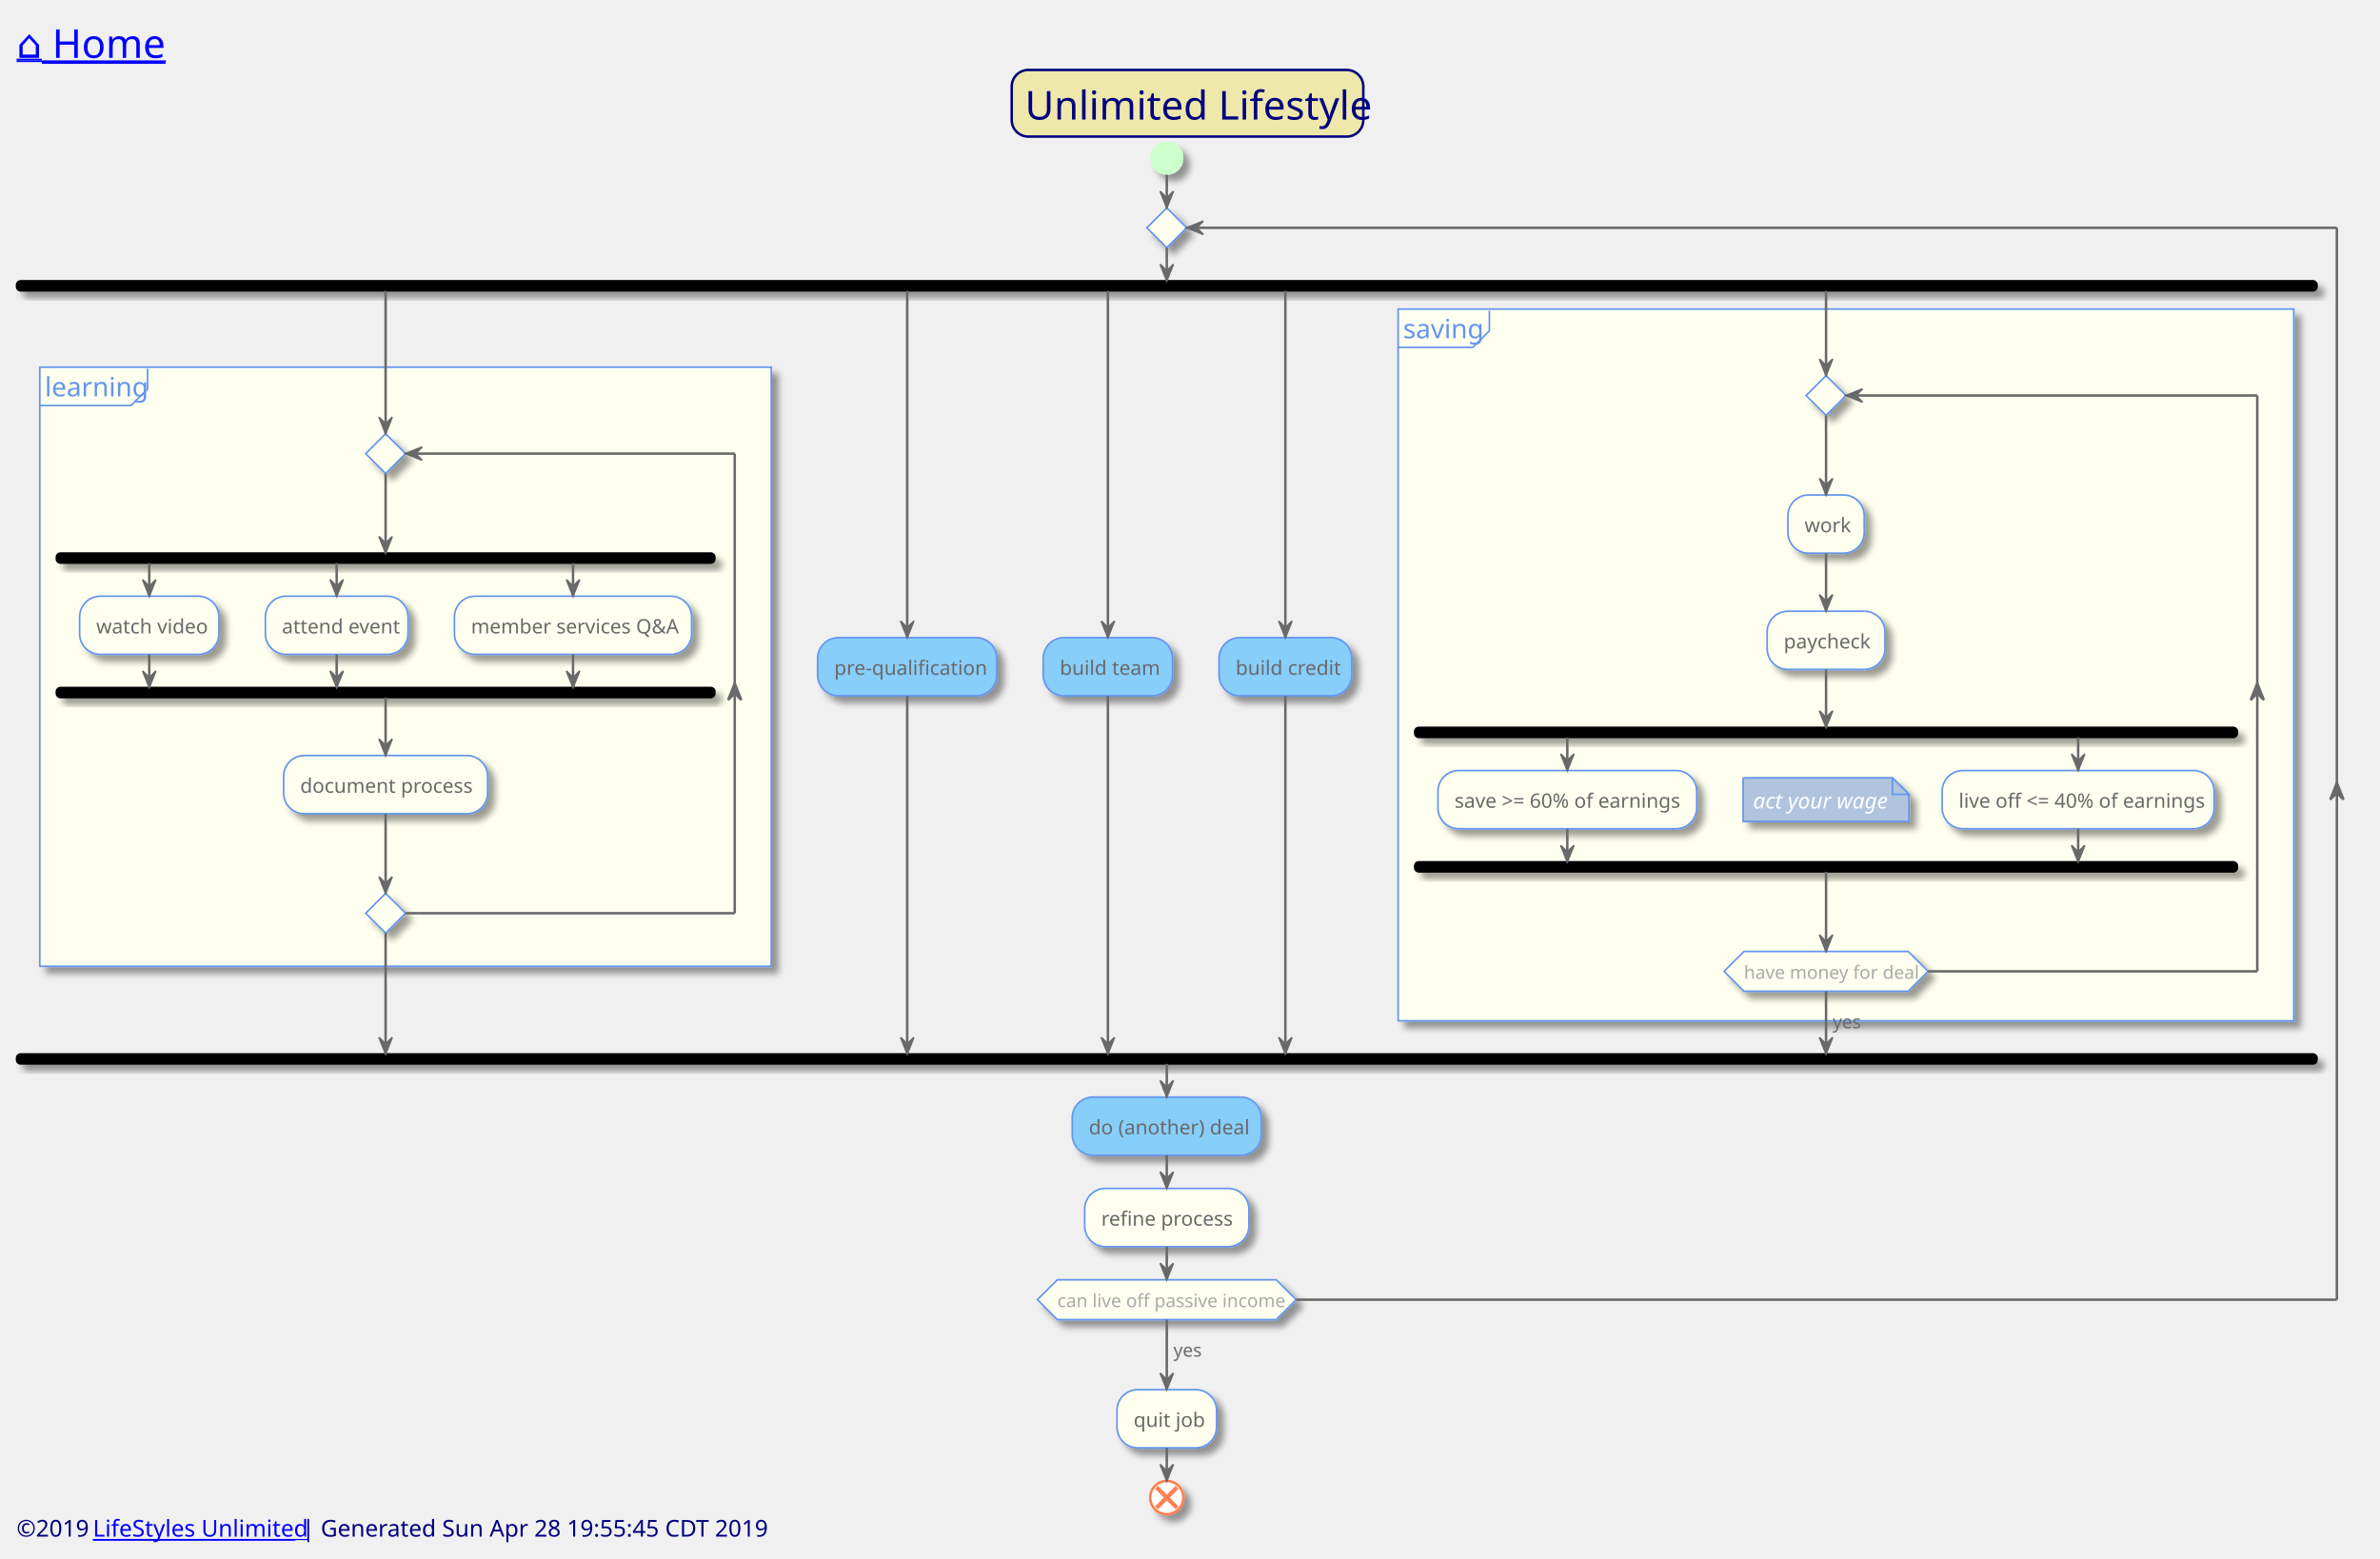
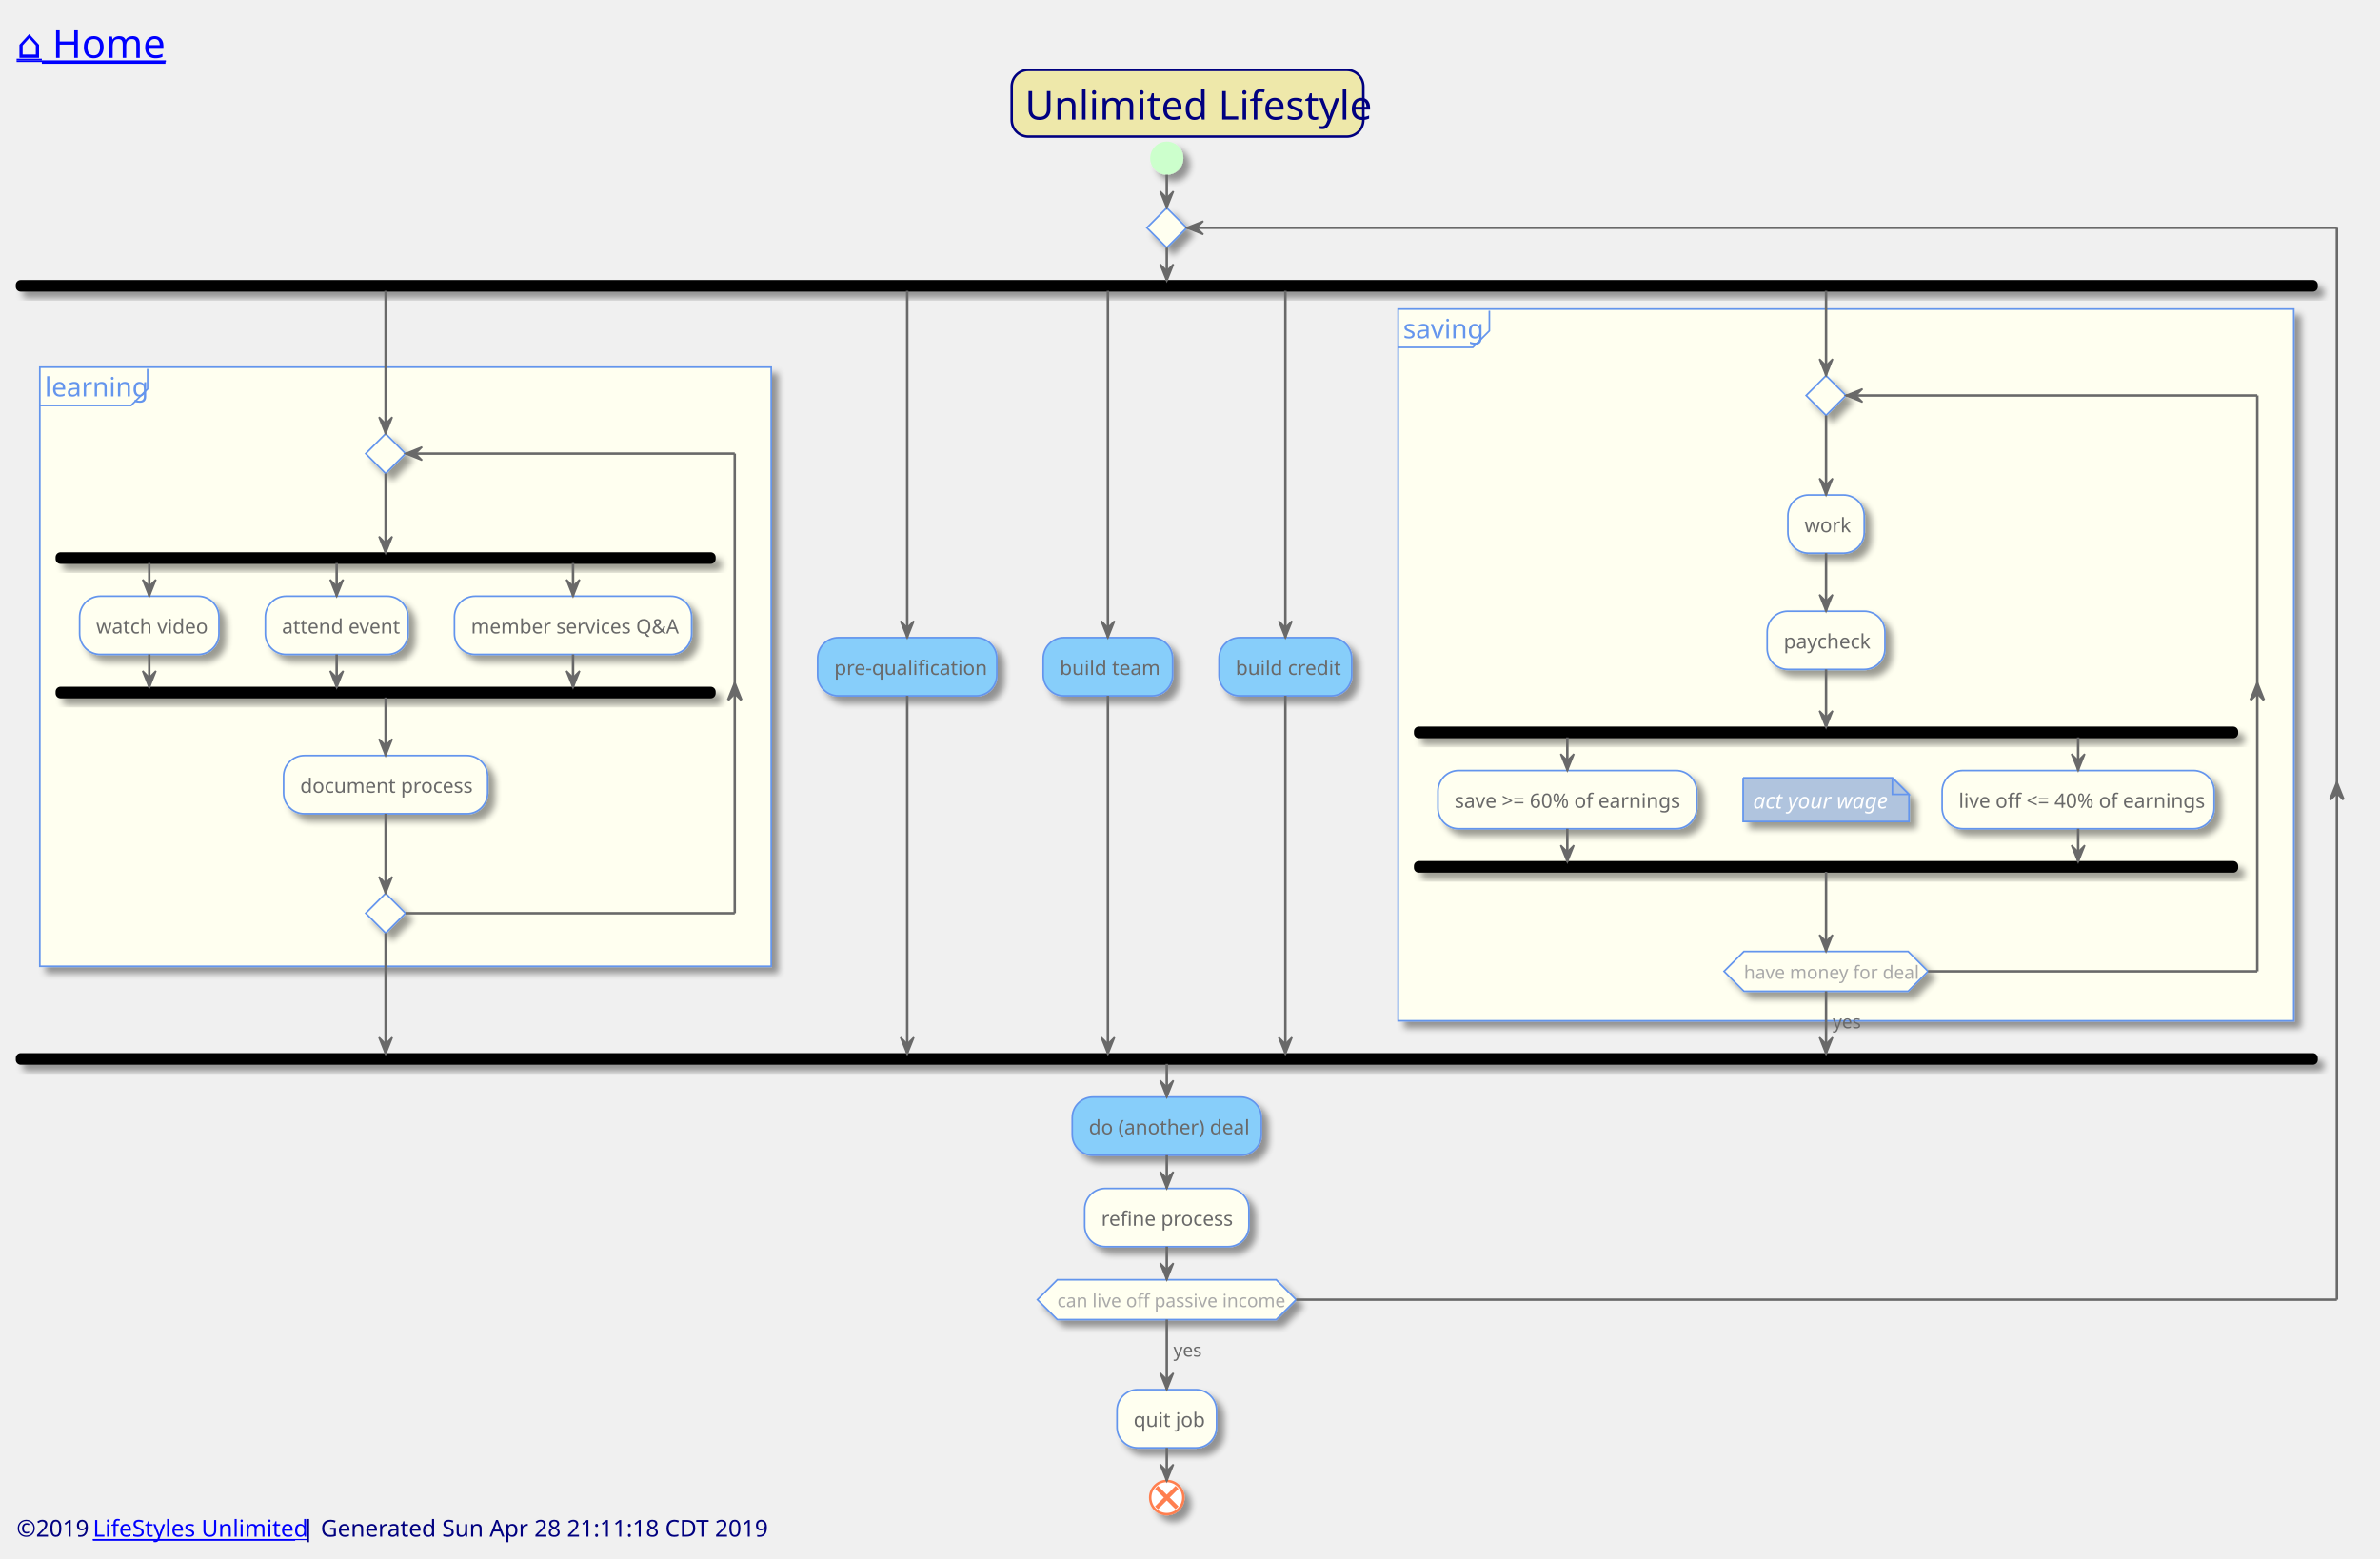
<svg xmlns="http://www.w3.org/2000/svg" xmlns:xlink="http://www.w3.org/1999/xlink" contentScriptType="application/ecmascript" contentStyleType="text/css" height="940px" preserveAspectRatio="none" style="width:1435px;height:940px;" version="1.1" viewBox="0 0 1435 940" width="1435px" zoomAndPan="magnify">
  <defs>
    <style type="text/css">path:hover { stroke: #0000FF !important;}</style>
-     <filter height="300%" id="fd34wcvrn2a9a" width="300%" x="-1" y="-1">
+     <filter height="300%" id="f1w0kz0mytzf1w" width="300%" x="-1" y="-1">
      <feGaussianBlur result="blurOut" stdDeviation="2.0" />
      <feColorMatrix in="blurOut" result="blurOut2" type="matrix" values="0 0 0 0 0 0 0 0 0 0 0 0 0 0 0 0 0 0 .4 0" />
      <feOffset dx="4.0" dy="4.0" in="blurOut2" result="blurOut3" />
      <feBlend in="SourceGraphic" in2="blurOut3" mode="normal" />
    </filter>
  </defs>
  <g>
-     <a target="_top" xlink:actuate="onRequest" xlink:href="../index.svg" xlink:show="new" xlink:title="../index.svg" xlink:type="simple">
+     <a target="_top" xlink:actuate="onRequest" xlink:href="../index.svg?sanitize=true" xlink:show="new" xlink:title="../index.svg?sanitize=true" xlink:type="simple">
      <text fill="#0000FF" font-family="sans-serif" font-size="24" lengthAdjust="spacingAndGlyphs" text-decoration="underline" textLength="90" x="10" y="34.914">⌂ Home</text>
      <line style="stroke: #0000FF; stroke-width: 1.0;" x1="10" x2="100" y1="36.914" y2="36.914" />
    </a>
    <rect fill="#EEE8AA" height="40.188" rx="10" ry="10" style="stroke: #000080; stroke-width: 1.5;" width="212" x="610" y="42.188" />
    <text fill="#000080" font-family="sans-serif" font-size="24" lengthAdjust="spacingAndGlyphs" textLength="196" x="618" y="72.102">Unlimited Lifestyle</text>
-     <ellipse cx="703.5" cy="95.375" fill="#CCFFCC" filter="url(#fd34wcvrn2a9a)" rx="10" ry="10" style="stroke: none; stroke-width: 1.0;" />
-     <rect fill="#000000" filter="url(#fd34wcvrn2a9a)" height="6" rx="2.5" ry="2.5" style="stroke: #000000; stroke-width: 1.0;" width="1387" x="10" y="169.375" />
-     <rect fill="#FFFFF0" filter="url(#fd34wcvrn2a9a)" height="361.312" style="stroke: #6495ED; stroke-width: 1.0;" width="441" x="24" y="221.438" />
+     <ellipse cx="703.5" cy="95.375" fill="#CCFFCC" filter="url(#f1w0kz0mytzf1w)" rx="10" ry="10" style="stroke: none; stroke-width: 1.0;" />
+     <rect fill="#000000" filter="url(#f1w0kz0mytzf1w)" height="6" rx="2.5" ry="2.5" style="stroke: #000000; stroke-width: 1.0;" width="1387" x="10" y="169.375" />
+     <rect fill="#FFFFF0" filter="url(#f1w0kz0mytzf1w)" height="361.312" style="stroke: #6495ED; stroke-width: 1.0;" width="441" x="24" y="221.438" />
    <path d="M89,222.438 L89,234.562 L79,244.562 L24,244.562 " fill="none" style="stroke: #6495ED; stroke-width: 1.0;" />
    <text fill="#6495ED" font-family="sans-serif" font-size="16" lengthAdjust="spacingAndGlyphs" textLength="55" x="27" y="239.047">learning</text>
-     <rect fill="#000000" filter="url(#fd34wcvrn2a9a)" height="6" rx="2.5" ry="2.5" style="stroke: #000000; stroke-width: 1.0;" width="397" x="34" y="333.562" />
-     <rect fill="#FFFFF0" filter="url(#fd34wcvrn2a9a)" height="35.094" rx="12.5" ry="12.5" style="stroke: #6495ED; stroke-width: 1.0;" width="84" x="48" y="359.562" />
+     <rect fill="#000000" filter="url(#f1w0kz0mytzf1w)" height="6" rx="2.5" ry="2.5" style="stroke: #000000; stroke-width: 1.0;" width="397" x="34" y="333.562" />
+     <rect fill="#FFFFF0" filter="url(#f1w0kz0mytzf1w)" height="35.094" rx="12.5" ry="12.5" style="stroke: #6495ED; stroke-width: 1.0;" width="84" x="48" y="359.562" />
    <text fill="#696969" font-family="sans-serif" font-size="12" lengthAdjust="spacingAndGlyphs" textLength="64" x="58" y="382.019">watch video</text>
-     <rect fill="#FFFFF0" filter="url(#fd34wcvrn2a9a)" height="35.094" rx="12.5" ry="12.5" style="stroke: #6495ED; stroke-width: 1.0;" width="86" x="160" y="359.562" />
+     <rect fill="#FFFFF0" filter="url(#f1w0kz0mytzf1w)" height="35.094" rx="12.5" ry="12.5" style="stroke: #6495ED; stroke-width: 1.0;" width="86" x="160" y="359.562" />
    <text fill="#696969" font-family="sans-serif" font-size="12" lengthAdjust="spacingAndGlyphs" textLength="66" x="170" y="382.019">attend event</text>
-     <rect fill="#FFFFF0" filter="url(#fd34wcvrn2a9a)" height="35.094" rx="12.5" ry="12.5" style="stroke: #6495ED; stroke-width: 1.0;" width="143" x="274" y="359.562" />
+     <rect fill="#FFFFF0" filter="url(#f1w0kz0mytzf1w)" height="35.094" rx="12.5" ry="12.5" style="stroke: #6495ED; stroke-width: 1.0;" width="143" x="274" y="359.562" />
    <text fill="#696969" font-family="sans-serif" font-size="12" lengthAdjust="spacingAndGlyphs" textLength="123" x="284" y="382.019">member services Q&amp;A</text>
-     <rect fill="#000000" filter="url(#fd34wcvrn2a9a)" height="6" rx="2.5" ry="2.5" style="stroke: #000000; stroke-width: 1.0;" width="397" x="34" y="414.656" />
-     <rect fill="#FFFFF0" filter="url(#fd34wcvrn2a9a)" height="35.094" rx="12.5" ry="12.5" style="stroke: #6495ED; stroke-width: 1.0;" width="123" x="171" y="455.656" />
+     <rect fill="#000000" filter="url(#f1w0kz0mytzf1w)" height="6" rx="2.5" ry="2.5" style="stroke: #000000; stroke-width: 1.0;" width="397" x="34" y="414.656" />
+     <rect fill="#FFFFF0" filter="url(#f1w0kz0mytzf1w)" height="35.094" rx="12.5" ry="12.5" style="stroke: #6495ED; stroke-width: 1.0;" width="123" x="171" y="455.656" />
    <text fill="#696969" font-family="sans-serif" font-size="12" lengthAdjust="spacingAndGlyphs" textLength="103" x="181" y="478.113">document process</text>
-     <polygon fill="#FFFFF0" filter="url(#fd34wcvrn2a9a)" points="232.5,261.562,244.5,273.562,232.5,285.562,220.5,273.562,232.5,261.562" style="stroke: #6495ED; stroke-width: 1.0;" />
-     <polygon fill="#FFFFF0" filter="url(#fd34wcvrn2a9a)" points="232.5,538.75,232.5,538.75,244.5,550.75,232.5,562.75,232.5,562.75,220.5,550.75,232.5,538.75" style="stroke: #6495ED; stroke-width: 1.0;" />
+     <polygon fill="#FFFFF0" filter="url(#f1w0kz0mytzf1w)" points="232.5,261.562,244.5,273.562,232.5,285.562,220.5,273.562,232.5,261.562" style="stroke: #6495ED; stroke-width: 1.0;" />
+     <polygon fill="#FFFFF0" filter="url(#f1w0kz0mytzf1w)" points="232.5,538.75,232.5,538.75,244.5,550.75,232.5,562.75,232.5,562.75,220.5,550.75,232.5,538.75" style="stroke: #6495ED; stroke-width: 1.0;" />
    <a target="_top" xlink:actuate="onRequest" xlink:href="../single-family/pre-qualification.svg?sanitize=true" xlink:show="new" xlink:title="../single-family/pre-qualification.svg?sanitize=true" xlink:type="simple">
-       <rect fill="#87CEFA" filter="url(#fd34wcvrn2a9a)" height="35.094" rx="12.5" ry="12.5" style="stroke: #6495ED; stroke-width: 1.0;" width="108" x="493" y="384.547" />
+       <rect fill="#87CEFA" filter="url(#f1w0kz0mytzf1w)" height="35.094" rx="12.5" ry="12.5" style="stroke: #6495ED; stroke-width: 1.0;" width="108" x="493" y="384.547" />
      <text fill="#696969" font-family="sans-serif" font-size="12" lengthAdjust="spacingAndGlyphs" textLength="88" x="503" y="407.004">pre-qualification</text>
    </a>
    <a target="_top" xlink:actuate="onRequest" xlink:href="../single-family/team-building.svg?sanitize=true" xlink:show="new" xlink:title="../single-family/team-building.svg?sanitize=true" xlink:type="simple">
-       <rect fill="#87CEFA" filter="url(#fd34wcvrn2a9a)" height="35.094" rx="12.5" ry="12.5" style="stroke: #6495ED; stroke-width: 1.0;" width="78" x="629" y="384.547" />
+       <rect fill="#87CEFA" filter="url(#f1w0kz0mytzf1w)" height="35.094" rx="12.5" ry="12.5" style="stroke: #6495ED; stroke-width: 1.0;" width="78" x="629" y="384.547" />
      <text fill="#696969" font-family="sans-serif" font-size="12" lengthAdjust="spacingAndGlyphs" textLength="58" x="639" y="407.004">build team</text>
    </a>
    <a target="_top" xlink:actuate="onRequest" xlink:href="credit-cards.svg?sanitize=true" xlink:show="new" xlink:title="credit-cards.svg?sanitize=true" xlink:type="simple">
-       <rect fill="#87CEFA" filter="url(#fd34wcvrn2a9a)" height="35.094" rx="12.5" ry="12.5" style="stroke: #6495ED; stroke-width: 1.0;" width="80" x="735" y="384.547" />
+       <rect fill="#87CEFA" filter="url(#f1w0kz0mytzf1w)" height="35.094" rx="12.5" ry="12.5" style="stroke: #6495ED; stroke-width: 1.0;" width="80" x="735" y="384.547" />
      <text fill="#696969" font-family="sans-serif" font-size="12" lengthAdjust="spacingAndGlyphs" textLength="60" x="745" y="407.004">build credit</text>
    </a>
-     <rect fill="#FFFFF0" filter="url(#fd34wcvrn2a9a)" height="429.241" style="stroke: #6495ED; stroke-width: 1.0;" width="540" x="843" y="186.391" />
+     <rect fill="#FFFFF0" filter="url(#f1w0kz0mytzf1w)" height="429.241" style="stroke: #6495ED; stroke-width: 1.0;" width="540" x="843" y="186.391" />
    <path d="M898,187.391 L898,199.516 L888,209.516 L843,209.516 " fill="none" style="stroke: #6495ED; stroke-width: 1.0;" />
    <text fill="#6495ED" font-family="sans-serif" font-size="16" lengthAdjust="spacingAndGlyphs" textLength="45" x="846" y="204">saving</text>
-     <rect fill="#FFFFF0" filter="url(#fd34wcvrn2a9a)" height="35.094" rx="12.5" ry="12.5" style="stroke: #6495ED; stroke-width: 1.0;" width="46" x="1078" y="298.516" />
+     <rect fill="#FFFFF0" filter="url(#f1w0kz0mytzf1w)" height="35.094" rx="12.5" ry="12.5" style="stroke: #6495ED; stroke-width: 1.0;" width="46" x="1078" y="298.516" />
    <text fill="#696969" font-family="sans-serif" font-size="12" lengthAdjust="spacingAndGlyphs" textLength="26" x="1088" y="320.973">work</text>
-     <rect fill="#FFFFF0" filter="url(#fd34wcvrn2a9a)" height="35.094" rx="12.5" ry="12.5" style="stroke: #6495ED; stroke-width: 1.0;" width="71" x="1065.5" y="368.609" />
+     <rect fill="#FFFFF0" filter="url(#f1w0kz0mytzf1w)" height="35.094" rx="12.5" ry="12.5" style="stroke: #6495ED; stroke-width: 1.0;" width="71" x="1065.5" y="368.609" />
    <text fill="#696969" font-family="sans-serif" font-size="12" lengthAdjust="spacingAndGlyphs" textLength="51" x="1075.5" y="391.066">paycheck</text>
-     <rect fill="#000000" filter="url(#fd34wcvrn2a9a)" height="6" rx="2.5" ry="2.5" style="stroke: #000000; stroke-width: 1.0;" width="496" x="853" y="438.703" />
-     <rect fill="#FFFFF0" filter="url(#fd34wcvrn2a9a)" height="35.094" rx="12.5" ry="12.5" style="stroke: #6495ED; stroke-width: 1.0;" width="156" x="867" y="464.703" />
+     <rect fill="#000000" filter="url(#f1w0kz0mytzf1w)" height="6" rx="2.5" ry="2.5" style="stroke: #000000; stroke-width: 1.0;" width="496" x="853" y="438.703" />
+     <rect fill="#FFFFF0" filter="url(#f1w0kz0mytzf1w)" height="35.094" rx="12.5" ry="12.5" style="stroke: #6495ED; stroke-width: 1.0;" width="156" x="867" y="464.703" />
    <text fill="#696969" font-family="sans-serif" font-size="12" lengthAdjust="spacingAndGlyphs" textLength="136" x="877" y="487.16">save &gt;= 60% of earnings</text>
-     <path d="M1051,469.074 L1051,495.426 L1151,495.426 L1151,479.074 L1141,469.074 L1051,469.074 " fill="#B0C4DE" filter="url(#fd34wcvrn2a9a)" style="stroke: #6495ED; stroke-width: 1.0;" />
+     <path d="M1051,469.074 L1051,495.426 L1151,495.426 L1151,479.074 L1141,469.074 L1051,469.074 " fill="#B0C4DE" filter="url(#f1w0kz0mytzf1w)" style="stroke: #6495ED; stroke-width: 1.0;" />
    <path d="M1141,469.074 L1141,479.074 L1151,479.074 L1141,469.074 " fill="#B0C4DE" style="stroke: #6495ED; stroke-width: 1.0;" />
    <text fill="#FFFFFF" font-family="sans-serif" font-size="13" font-style="italic" lengthAdjust="spacingAndGlyphs" textLength="79" x="1057" y="487.569">act your wage</text>
-     <rect fill="#FFFFF0" filter="url(#fd34wcvrn2a9a)" height="35.094" rx="12.5" ry="12.5" style="stroke: #6495ED; stroke-width: 1.0;" width="164" x="1171" y="464.703" />
+     <rect fill="#FFFFF0" filter="url(#f1w0kz0mytzf1w)" height="35.094" rx="12.5" ry="12.5" style="stroke: #6495ED; stroke-width: 1.0;" width="164" x="1171" y="464.703" />
    <text fill="#696969" font-family="sans-serif" font-size="12" lengthAdjust="spacingAndGlyphs" textLength="144" x="1181" y="487.16">live off &lt;= 40% of earnings</text>
-     <rect fill="#000000" filter="url(#fd34wcvrn2a9a)" height="6" rx="2.5" ry="2.5" style="stroke: #000000; stroke-width: 1.0;" width="496" x="853" y="519.797" />
-     <polygon fill="#FFFFF0" filter="url(#fd34wcvrn2a9a)" points="1101,226.516,1113,238.516,1101,250.516,1089,238.516,1101,226.516" style="stroke: #6495ED; stroke-width: 1.0;" />
-     <polygon fill="#FFFFF0" filter="url(#fd34wcvrn2a9a)" points="1051.5,573.797,1150.5,573.797,1162.5,585.797,1150.5,597.797,1051.5,597.797,1039.5,585.797,1051.5,573.797" style="stroke: #6495ED; stroke-width: 1.0;" />
+     <rect fill="#000000" filter="url(#f1w0kz0mytzf1w)" height="6" rx="2.5" ry="2.5" style="stroke: #000000; stroke-width: 1.0;" width="496" x="853" y="519.797" />
+     <polygon fill="#FFFFF0" filter="url(#f1w0kz0mytzf1w)" points="1101,226.516,1113,238.516,1101,250.516,1089,238.516,1101,226.516" style="stroke: #6495ED; stroke-width: 1.0;" />
+     <polygon fill="#FFFFF0" filter="url(#f1w0kz0mytzf1w)" points="1051.5,573.797,1150.5,573.797,1162.5,585.797,1150.5,597.797,1051.5,597.797,1039.5,585.797,1051.5,573.797" style="stroke: #6495ED; stroke-width: 1.0;" />
    <text fill="#A9A9A9" font-family="sans-serif" font-size="11" lengthAdjust="spacingAndGlyphs" textLength="99" x="1051.5" y="590.298">have money for deal</text>
-     <rect fill="#000000" filter="url(#fd34wcvrn2a9a)" height="6" rx="2.5" ry="2.5" style="stroke: #000000; stroke-width: 1.0;" width="1387" x="10" y="635.632" />
+     <rect fill="#000000" filter="url(#f1w0kz0mytzf1w)" height="6" rx="2.5" ry="2.5" style="stroke: #000000; stroke-width: 1.0;" width="1387" x="10" y="635.632" />
    <a target="_top" xlink:actuate="onRequest" xlink:href="../single-family/single-family-deal.svg?sanitize=true" xlink:show="new" xlink:title="../single-family/single-family-deal.svg?sanitize=true" xlink:type="simple">
-       <rect fill="#87CEFA" filter="url(#fd34wcvrn2a9a)" height="35.094" rx="12.5" ry="12.5" style="stroke: #6495ED; stroke-width: 1.0;" width="114" x="646.5" y="661.632" />
+       <rect fill="#87CEFA" filter="url(#f1w0kz0mytzf1w)" height="35.094" rx="12.5" ry="12.5" style="stroke: #6495ED; stroke-width: 1.0;" width="114" x="646.5" y="661.632" />
      <text fill="#696969" font-family="sans-serif" font-size="12" lengthAdjust="spacingAndGlyphs" textLength="94" x="656.5" y="684.089">do (another) deal</text>
    </a>
-     <rect fill="#FFFFF0" filter="url(#fd34wcvrn2a9a)" height="35.094" rx="12.5" ry="12.5" style="stroke: #6495ED; stroke-width: 1.0;" width="99" x="654" y="716.726" />
+     <rect fill="#FFFFF0" filter="url(#f1w0kz0mytzf1w)" height="35.094" rx="12.5" ry="12.5" style="stroke: #6495ED; stroke-width: 1.0;" width="99" x="654" y="716.726" />
    <text fill="#696969" font-family="sans-serif" font-size="12" lengthAdjust="spacingAndGlyphs" textLength="79" x="664" y="739.183">refine process</text>
-     <polygon fill="#FFFFF0" filter="url(#fd34wcvrn2a9a)" points="703.5,125.375,715.5,137.375,703.5,149.375,691.5,137.375,703.5,125.375" style="stroke: #6495ED; stroke-width: 1.0;" />
-     <polygon fill="#FFFFF0" filter="url(#fd34wcvrn2a9a)" points="637.5,771.819,769.5,771.819,781.5,783.819,769.5,795.819,637.5,795.819,625.5,783.819,637.5,771.819" style="stroke: #6495ED; stroke-width: 1.0;" />
+     <polygon fill="#FFFFF0" filter="url(#f1w0kz0mytzf1w)" points="703.5,125.375,715.5,137.375,703.5,149.375,691.5,137.375,703.5,125.375" style="stroke: #6495ED; stroke-width: 1.0;" />
+     <polygon fill="#FFFFF0" filter="url(#f1w0kz0mytzf1w)" points="637.5,771.819,769.5,771.819,781.5,783.819,769.5,795.819,637.5,795.819,625.5,783.819,637.5,771.819" style="stroke: #6495ED; stroke-width: 1.0;" />
    <text fill="#A9A9A9" font-family="sans-serif" font-size="11" lengthAdjust="spacingAndGlyphs" textLength="132" x="637.5" y="788.32">can live off passive income</text>
-     <rect fill="#FFFFF0" filter="url(#fd34wcvrn2a9a)" height="35.094" rx="12.5" ry="12.5" style="stroke: #6495ED; stroke-width: 1.0;" width="60" x="673.5" y="838.072" />
+     <rect fill="#FFFFF0" filter="url(#f1w0kz0mytzf1w)" height="35.094" rx="12.5" ry="12.5" style="stroke: #6495ED; stroke-width: 1.0;" width="60" x="673.5" y="838.072" />
    <text fill="#696969" font-family="sans-serif" font-size="12" lengthAdjust="spacingAndGlyphs" textLength="40" x="683.5" y="860.529">quit job</text>
-     <ellipse cx="703.5" cy="903.166" fill="#FFFFFF" filter="url(#fd34wcvrn2a9a)" rx="10" ry="10" style="stroke: #FF7F50; stroke-width: 1.5;" />
+     <ellipse cx="703.5" cy="903.166" fill="#FFFFFF" filter="url(#f1w0kz0mytzf1w)" rx="10" ry="10" style="stroke: #FF7F50; stroke-width: 1.5;" />
    <line style="stroke: #FF7F50; stroke-width: 2.5;" x1="697.313" x2="709.687" y1="896.979" y2="909.353" />
    <line style="stroke: #FF7F50; stroke-width: 2.5;" x1="709.687" x2="697.313" y1="896.979" y2="909.353" />
    <line style="stroke: #696969; stroke-width: 1.5;" x1="90" x2="90" y1="339.562" y2="359.562" />
    <polygon fill="#696969" points="86,349.562,90,359.562,94,349.562,90,353.562" style="stroke: #696969; stroke-width: 1.0;" />
    <line style="stroke: #696969; stroke-width: 1.5;" x1="203" x2="203" y1="339.562" y2="359.562" />
    <polygon fill="#696969" points="199,349.562,203,359.562,207,349.562,203,353.562" style="stroke: #696969; stroke-width: 1.0;" />
    <line style="stroke: #696969; stroke-width: 1.5;" x1="345.5" x2="345.5" y1="339.562" y2="359.562" />
    <polygon fill="#696969" points="341.5,349.562,345.5,359.562,349.5,349.562,345.5,353.562" style="stroke: #696969; stroke-width: 1.0;" />
    <line style="stroke: #696969; stroke-width: 1.5;" x1="90" x2="90" y1="394.656" y2="414.656" />
    <polygon fill="#696969" points="86,404.656,90,414.656,94,404.656,90,408.656" style="stroke: #696969; stroke-width: 1.0;" />
    <line style="stroke: #696969; stroke-width: 1.5;" x1="203" x2="203" y1="394.656" y2="414.656" />
    <polygon fill="#696969" points="199,404.656,203,414.656,207,404.656,203,408.656" style="stroke: #696969; stroke-width: 1.0;" />
    <line style="stroke: #696969; stroke-width: 1.5;" x1="345.5" x2="345.5" y1="394.656" y2="414.656" />
    <polygon fill="#696969" points="341.5,404.656,345.5,414.656,349.5,404.656,345.5,408.656" style="stroke: #696969; stroke-width: 1.0;" />
    <line style="stroke: #696969; stroke-width: 1.5;" x1="232.5" x2="232.5" y1="420.656" y2="455.656" />
    <polygon fill="#696969" points="228.5,445.656,232.5,455.656,236.5,445.656,232.5,449.656" style="stroke: #696969; stroke-width: 1.0;" />
    <line style="stroke: #696969; stroke-width: 1.5;" x1="232.5" x2="232.5" y1="285.562" y2="333.562" />
    <polygon fill="#696969" points="228.5,323.562,232.5,333.562,236.5,323.562,232.5,327.562" style="stroke: #696969; stroke-width: 1.0;" />
    <line style="stroke: #696969; stroke-width: 1.5;" x1="244.5" x2="443" y1="550.75" y2="550.75" />
    <polygon fill="#696969" points="439,422.156,443,412.156,447,422.156,443,418.156" style="stroke: #696969; stroke-width: 1.5;" />
    <line style="stroke: #696969; stroke-width: 1.5;" x1="443" x2="443" y1="273.562" y2="550.75" />
    <line style="stroke: #696969; stroke-width: 1.5;" x1="443" x2="244.5" y1="273.562" y2="273.562" />
    <polygon fill="#696969" points="254.5,269.562,244.5,273.562,254.5,277.562,250.5,273.562" style="stroke: #696969; stroke-width: 1.0;" />
    <line style="stroke: #696969; stroke-width: 1.5;" x1="232.5" x2="232.5" y1="490.75" y2="538.75" />
    <polygon fill="#696969" points="228.5,528.75,232.5,538.75,236.5,528.75,232.5,532.75" style="stroke: #696969; stroke-width: 1.0;" />
    <line style="stroke: #696969; stroke-width: 1.5;" x1="1101" x2="1101" y1="333.609" y2="368.609" />
    <polygon fill="#696969" points="1097,358.609,1101,368.609,1105,358.609,1101,362.609" style="stroke: #696969; stroke-width: 1.0;" />
    <line style="stroke: #696969; stroke-width: 1.5;" x1="945" x2="945" y1="444.703" y2="464.703" />
    <polygon fill="#696969" points="941,454.703,945,464.703,949,454.703,945,458.703" style="stroke: #696969; stroke-width: 1.0;" />
    <line style="stroke: #696969; stroke-width: 1.5;" x1="1253" x2="1253" y1="444.703" y2="464.703" />
    <polygon fill="#696969" points="1249,454.703,1253,464.703,1257,454.703,1253,458.703" style="stroke: #696969; stroke-width: 1.0;" />
    <line style="stroke: #696969; stroke-width: 1.5;" x1="945" x2="945" y1="499.797" y2="519.797" />
    <polygon fill="#696969" points="941,509.797,945,519.797,949,509.797,945,513.797" style="stroke: #696969; stroke-width: 1.0;" />
    <line style="stroke: #696969; stroke-width: 1.5;" x1="1253" x2="1253" y1="499.797" y2="519.797" />
    <polygon fill="#696969" points="1249,509.797,1253,519.797,1257,509.797,1253,513.797" style="stroke: #696969; stroke-width: 1.0;" />
    <line style="stroke: #696969; stroke-width: 1.5;" x1="1101" x2="1101" y1="403.703" y2="438.703" />
    <polygon fill="#696969" points="1097,428.703,1101,438.703,1105,428.703,1101,432.703" style="stroke: #696969; stroke-width: 1.0;" />
    <line style="stroke: #696969; stroke-width: 1.5;" x1="1101" x2="1101" y1="250.516" y2="298.516" />
    <polygon fill="#696969" points="1097,288.516,1101,298.516,1105,288.516,1101,292.516" style="stroke: #696969; stroke-width: 1.0;" />
    <line style="stroke: #696969; stroke-width: 1.5;" x1="1162.5" x2="1361" y1="585.797" y2="585.797" />
    <polygon fill="#696969" points="1357,422.156,1361,412.156,1365,422.156,1361,418.156" style="stroke: #696969; stroke-width: 1.5;" />
    <line style="stroke: #696969; stroke-width: 1.5;" x1="1361" x2="1361" y1="238.516" y2="585.797" />
    <line style="stroke: #696969; stroke-width: 1.5;" x1="1361" x2="1113" y1="238.516" y2="238.516" />
    <polygon fill="#696969" points="1123,234.516,1113,238.516,1123,242.516,1119,238.516" style="stroke: #696969; stroke-width: 1.0;" />
    <line style="stroke: #696969; stroke-width: 1.5;" x1="1101" x2="1101" y1="525.797" y2="573.797" />
    <polygon fill="#696969" points="1097,563.797,1101,573.797,1105,563.797,1101,567.797" style="stroke: #696969; stroke-width: 1.0;" />
    <line style="stroke: #696969; stroke-width: 1.5;" x1="232.5" x2="232.5" y1="175.375" y2="261.562" />
    <polygon fill="#696969" points="228.5,251.562,232.5,261.562,236.5,251.562,232.5,255.562" style="stroke: #696969; stroke-width: 1.0;" />
    <line style="stroke: #696969; stroke-width: 1.5;" x1="547" x2="547" y1="175.375" y2="384.547" />
    <polygon fill="#696969" points="543,374.547,547,384.547,551,374.547,547,378.547" style="stroke: #696969; stroke-width: 1.0;" />
    <line style="stroke: #696969; stroke-width: 1.5;" x1="668" x2="668" y1="175.375" y2="384.547" />
    <polygon fill="#696969" points="664,374.547,668,384.547,672,374.547,668,378.547" style="stroke: #696969; stroke-width: 1.0;" />
    <line style="stroke: #696969; stroke-width: 1.5;" x1="775" x2="775" y1="175.375" y2="384.547" />
    <polygon fill="#696969" points="771,374.547,775,384.547,779,374.547,775,378.547" style="stroke: #696969; stroke-width: 1.0;" />
    <line style="stroke: #696969; stroke-width: 1.5;" x1="1101" x2="1101" y1="175.375" y2="226.516" />
    <polygon fill="#696969" points="1097,216.516,1101,226.516,1105,216.516,1101,220.516" style="stroke: #696969; stroke-width: 1.0;" />
    <line style="stroke: #696969; stroke-width: 1.5;" x1="232.5" x2="232.5" y1="562.75" y2="635.632" />
    <polygon fill="#696969" points="228.5,625.632,232.5,635.632,236.5,625.632,232.5,629.632" style="stroke: #696969; stroke-width: 1.0;" />
    <line style="stroke: #696969; stroke-width: 1.5;" x1="547" x2="547" y1="419.641" y2="635.632" />
    <polygon fill="#696969" points="543,625.632,547,635.632,551,625.632,547,629.632" style="stroke: #696969; stroke-width: 1.0;" />
    <line style="stroke: #696969; stroke-width: 1.5;" x1="668" x2="668" y1="419.641" y2="635.632" />
    <polygon fill="#696969" points="664,625.632,668,635.632,672,625.632,668,629.632" style="stroke: #696969; stroke-width: 1.0;" />
    <line style="stroke: #696969; stroke-width: 1.5;" x1="775" x2="775" y1="419.641" y2="635.632" />
    <polygon fill="#696969" points="771,625.632,775,635.632,779,625.632,775,629.632" style="stroke: #696969; stroke-width: 1.0;" />
    <line style="stroke: #696969; stroke-width: 1.5;" x1="1101" x2="1101" y1="597.797" y2="635.632" />
    <polygon fill="#696969" points="1097,625.632,1101,635.632,1105,625.632,1101,629.632" style="stroke: #696969; stroke-width: 1.0;" />
    <text fill="#696969" font-family="sans-serif" font-size="11" lengthAdjust="spacingAndGlyphs" textLength="18" x="1105" y="620.133">yes</text>
    <line style="stroke: #696969; stroke-width: 1.5;" x1="703.5" x2="703.5" y1="641.632" y2="661.632" />
    <polygon fill="#696969" points="699.5,651.632,703.5,661.632,707.5,651.632,703.5,655.632" style="stroke: #696969; stroke-width: 1.0;" />
    <line style="stroke: #696969; stroke-width: 1.5;" x1="703.5" x2="703.5" y1="696.726" y2="716.726" />
    <polygon fill="#696969" points="699.5,706.726,703.5,716.726,707.5,706.726,703.5,710.726" style="stroke: #696969; stroke-width: 1.0;" />
    <line style="stroke: #696969; stroke-width: 1.5;" x1="703.5" x2="703.5" y1="149.375" y2="169.375" />
    <polygon fill="#696969" points="699.5,159.375,703.5,169.375,707.5,159.375,703.5,163.375" style="stroke: #696969; stroke-width: 1.0;" />
    <line style="stroke: #696969; stroke-width: 1.5;" x1="781.5" x2="1409" y1="783.819" y2="783.819" />
    <polygon fill="#696969" points="1405,482.188,1409,472.188,1413,482.188,1409,478.188" style="stroke: #696969; stroke-width: 1.5;" />
    <line style="stroke: #696969; stroke-width: 1.5;" x1="1409" x2="1409" y1="137.375" y2="783.819" />
    <line style="stroke: #696969; stroke-width: 1.5;" x1="1409" x2="715.5" y1="137.375" y2="137.375" />
    <polygon fill="#696969" points="725.5,133.375,715.5,137.375,725.5,141.375,721.5,137.375" style="stroke: #696969; stroke-width: 1.0;" />
    <line style="stroke: #696969; stroke-width: 1.5;" x1="703.5" x2="703.5" y1="751.819" y2="771.819" />
    <polygon fill="#696969" points="699.5,761.819,703.5,771.819,707.5,761.819,703.5,765.819" style="stroke: #696969; stroke-width: 1.0;" />
    <line style="stroke: #696969; stroke-width: 1.5;" x1="703.5" x2="703.5" y1="105.375" y2="125.375" />
    <polygon fill="#696969" points="699.5,115.375,703.5,125.375,707.5,115.375,703.5,119.375" style="stroke: #696969; stroke-width: 1.0;" />
    <line style="stroke: #696969; stroke-width: 1.5;" x1="703.5" x2="703.5" y1="795.819" y2="838.072" />
    <polygon fill="#696969" points="699.5,828.072,703.5,838.072,707.5,828.072,703.5,832.072" style="stroke: #696969; stroke-width: 1.0;" />
    <text fill="#696969" font-family="sans-serif" font-size="11" lengthAdjust="spacingAndGlyphs" textLength="18" x="707.5" y="818.155">yes</text>
    <line style="stroke: #696969; stroke-width: 1.5;" x1="703.5" x2="703.5" y1="873.166" y2="893.166" />
    <polygon fill="#696969" points="699.5,883.166,703.5,893.166,707.5,883.166,703.5,887.166" style="stroke: #696969; stroke-width: 1.0;" />
    <text fill="#000080" font-family="sans-serif" font-size="14" lengthAdjust="spacingAndGlyphs" textLength="42" x="10" y="926.699">©2019</text>
    <a target="_top" xlink:actuate="onRequest" xlink:href="http://www.lifestylesunlimited.com" xlink:show="new" xlink:title="http://www.lifestylesunlimited.com" xlink:type="simple">
      <text fill="#0000FF" font-family="sans-serif" font-size="14" lengthAdjust="spacingAndGlyphs" text-decoration="underline" textLength="122" x="56" y="926.699">LifeStyles Unlimited</text>
      <line style="stroke: #0000FF; stroke-width: 1.0;" x1="56" x2="178" y1="928.699" y2="928.699" />
    </a>
-     <text fill="#000080" font-family="sans-serif" font-size="14" lengthAdjust="spacingAndGlyphs" textLength="279" x="182" y="926.699">| Generated Sun Apr 28 19:55:45 CDT 2019</text>
+     <text fill="#000080" font-family="sans-serif" font-size="14" lengthAdjust="spacingAndGlyphs" textLength="279" x="182" y="926.699">| Generated Sun Apr 28 21:11:18 CDT 2019</text>
  </g>
</svg>
